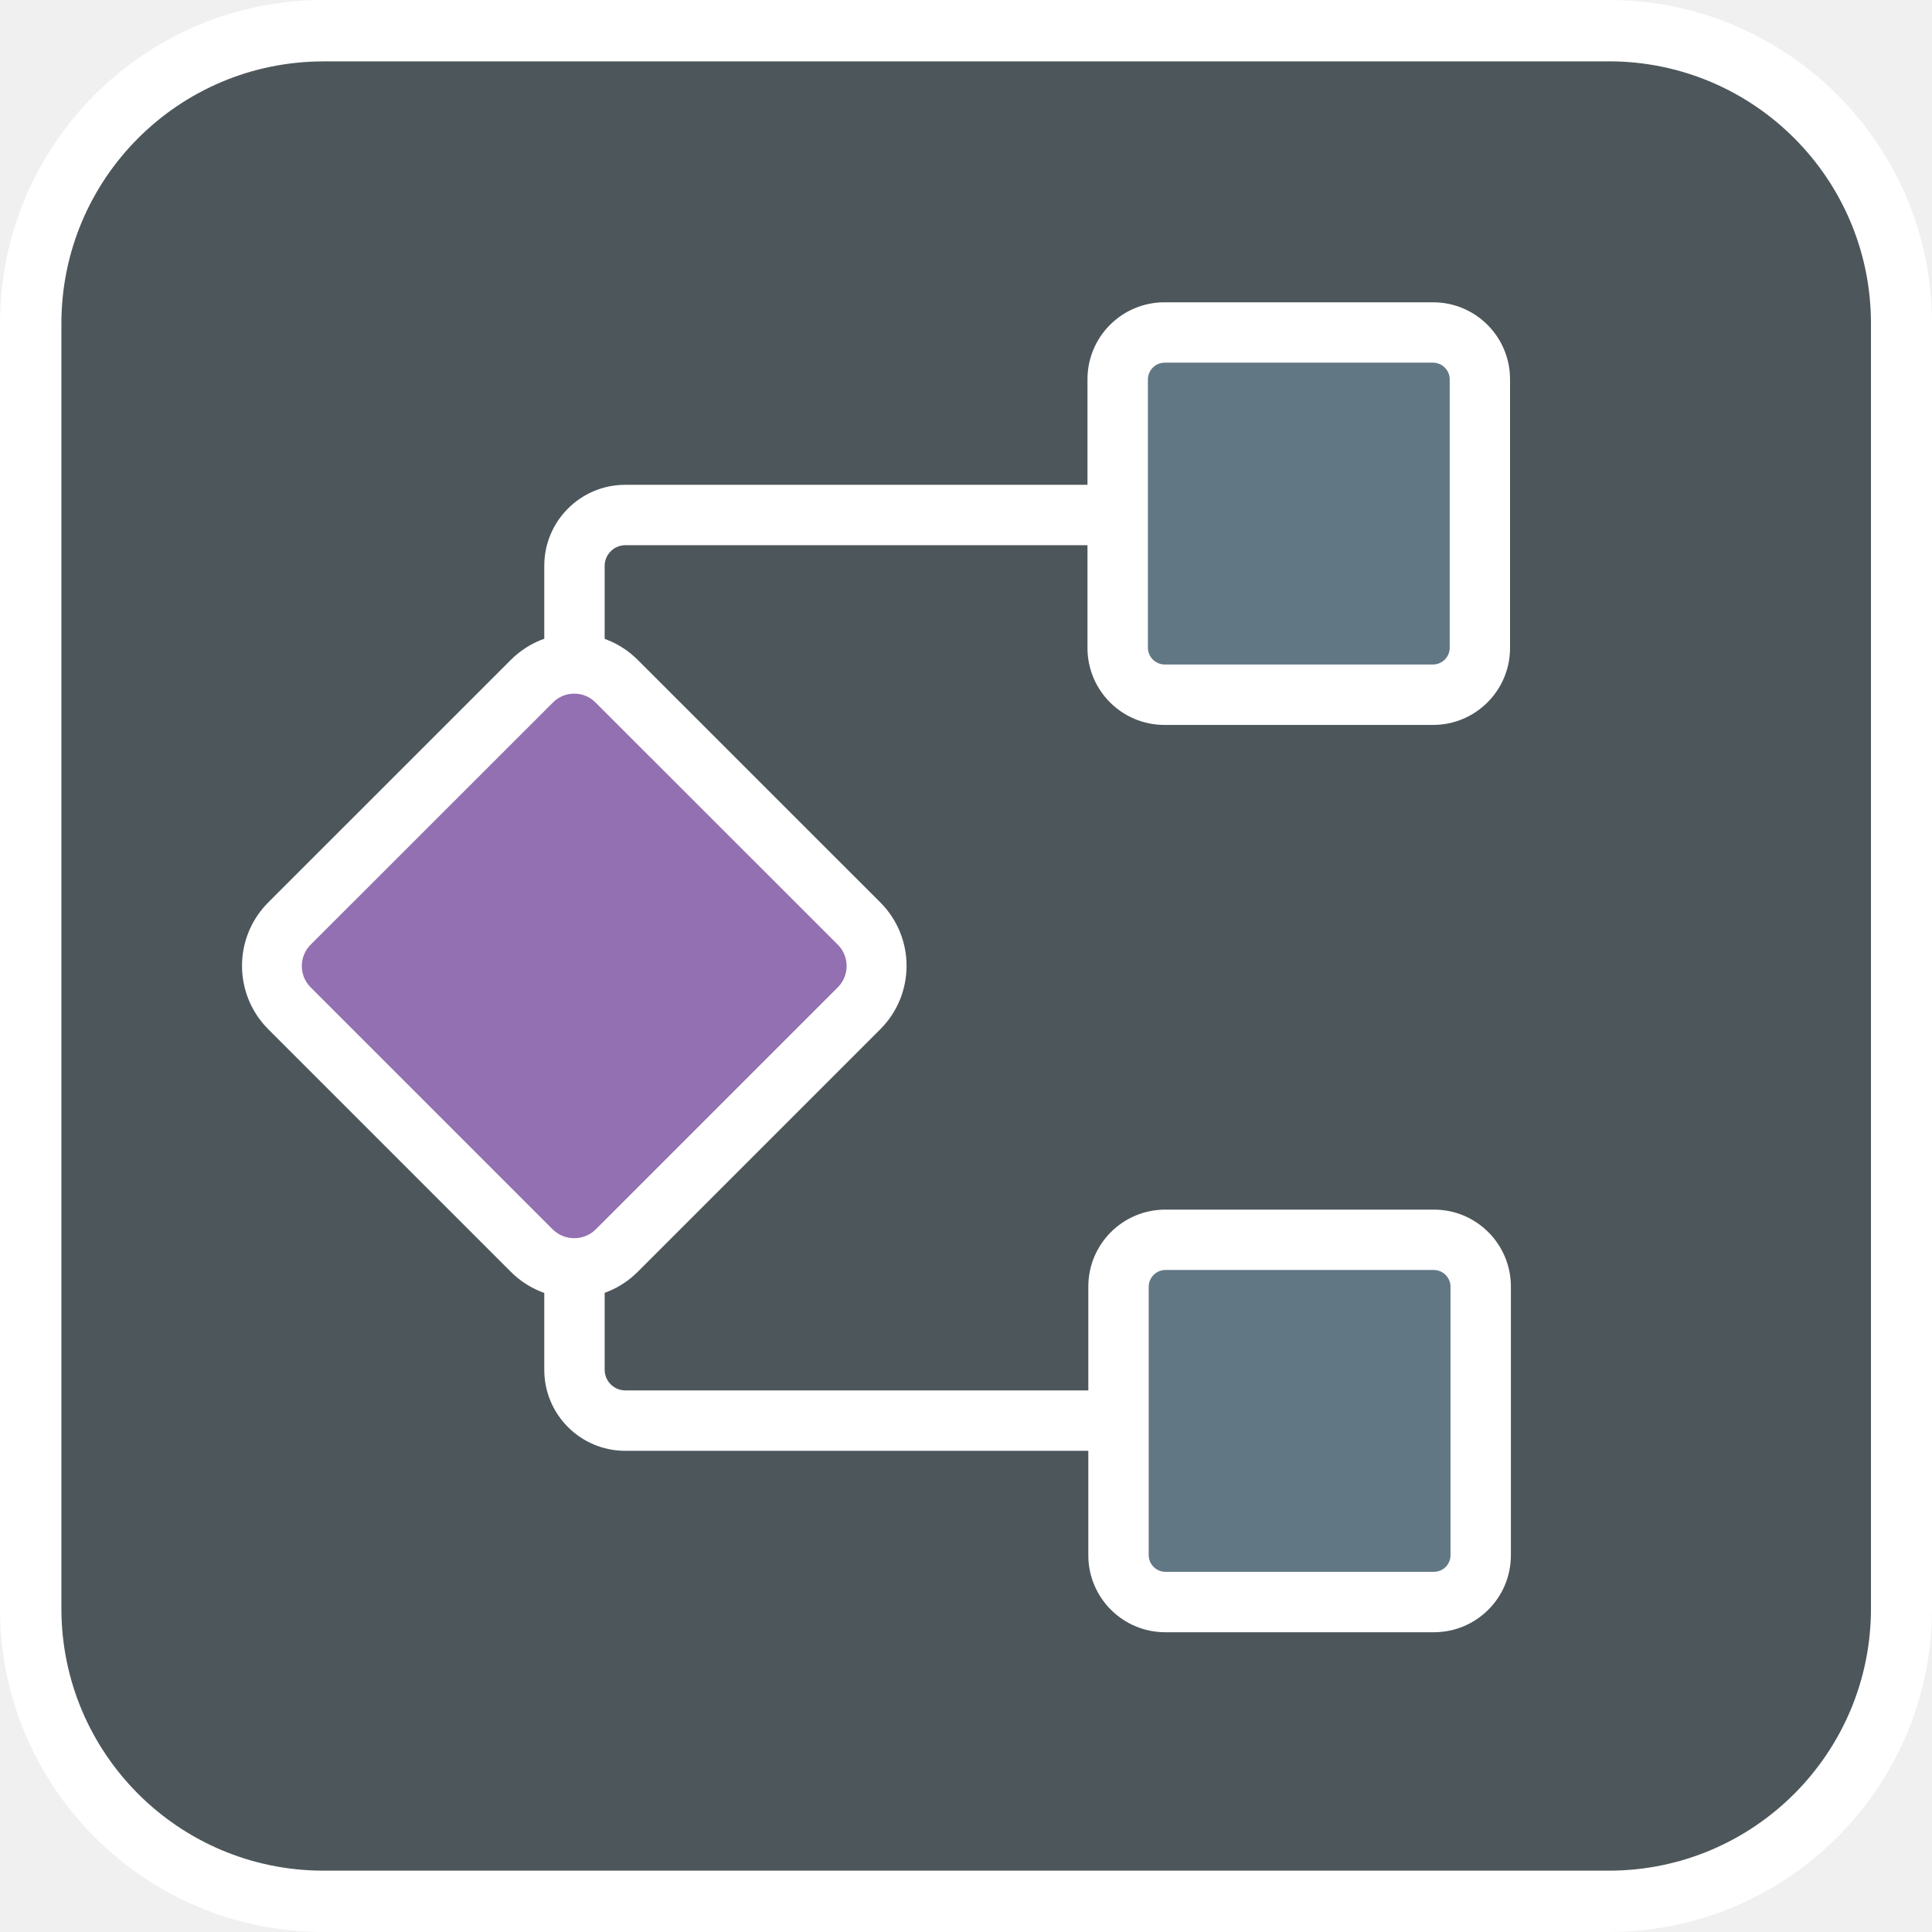
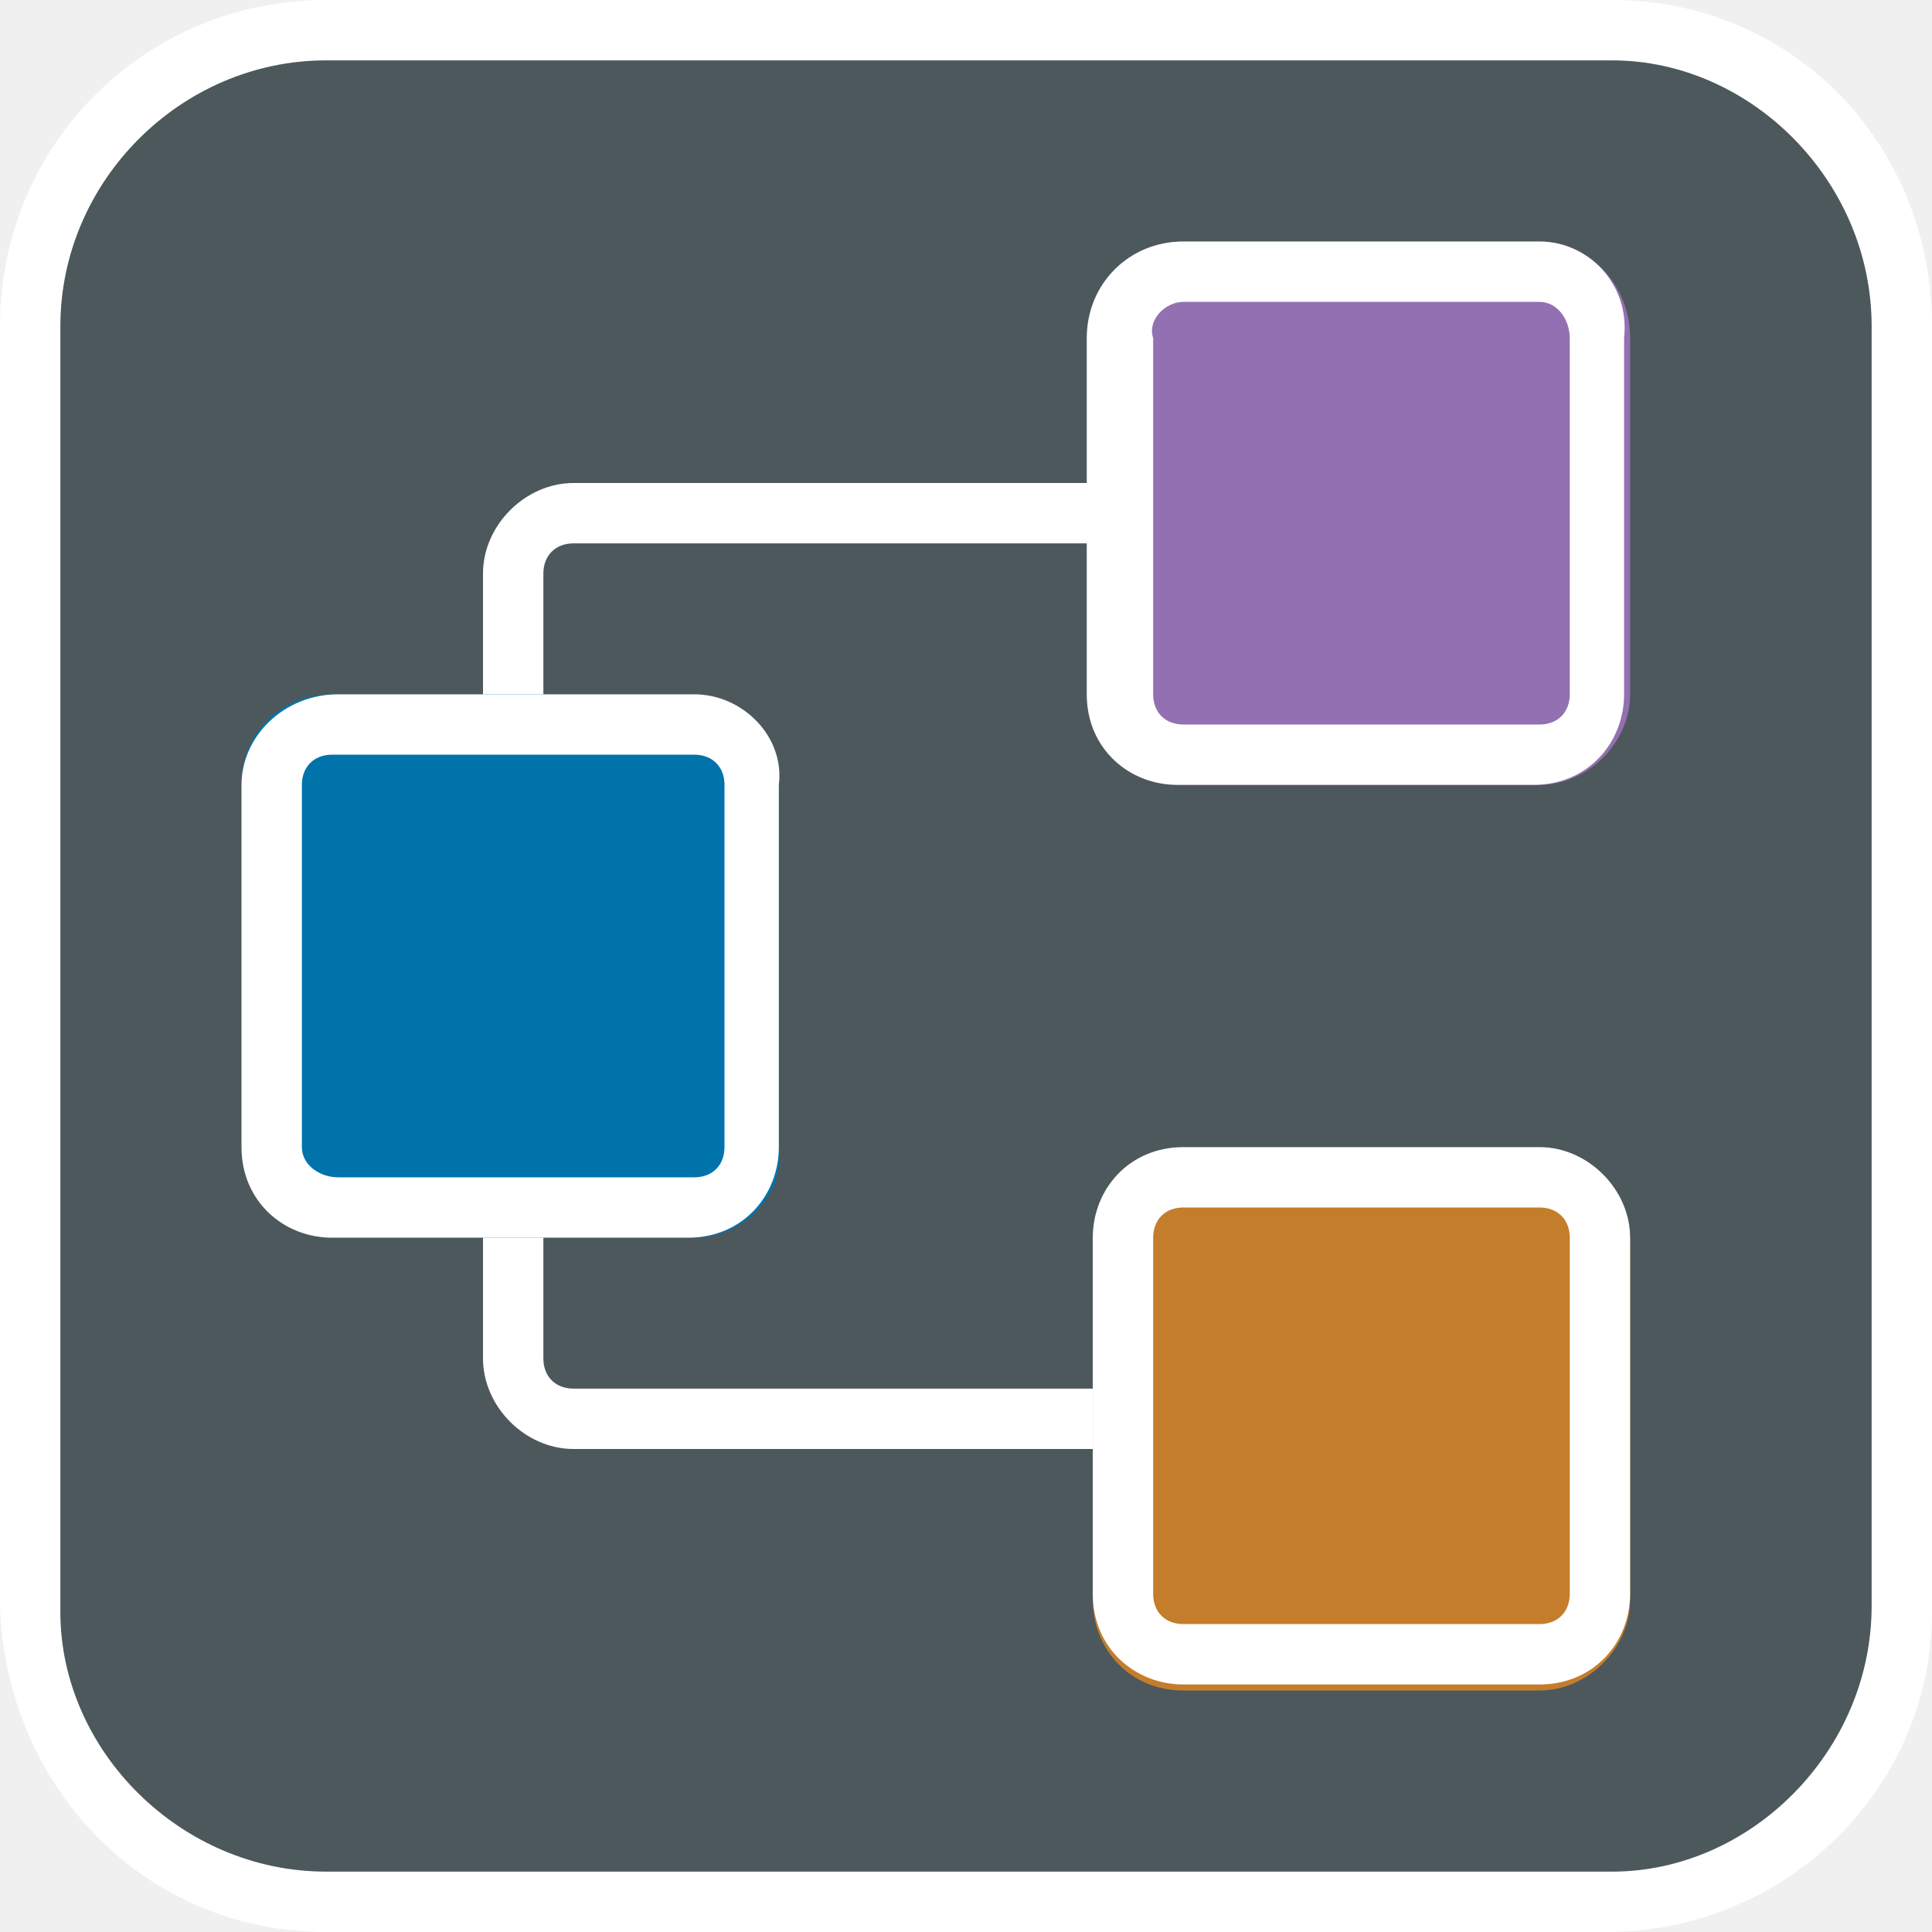
- <svg xmlns="http://www.w3.org/2000/svg" data-name="Layer 2" viewBox="0 0 32 32">
-   <path d="M5.352,0.509A4.849,4.849,0,0,0,.508,5.353V26.648a4.849,4.849,0,0,0,4.844,4.844h21.3a4.849,4.849,0,0,0,4.844-4.844V5.352A4.849,4.849,0,0,0,26.648.508H5.352Z" fill="#4d575b" />
-   <path d="M26.648,32H5.352A5.358,5.358,0,0,1,0,26.648V5.353A5.358,5.358,0,0,1,5.352,0h21.3A5.358,5.358,0,0,1,32,5.352v21.3A5.358,5.358,0,0,1,26.648,32ZM5.352,1.017h0A4.341,4.341,0,0,0,1.017,5.353V26.648a4.341,4.341,0,0,0,4.336,4.336h21.3a4.341,4.341,0,0,0,4.336-4.336V5.352a4.341,4.341,0,0,0-4.336-4.336H5.352Z" fill="#fff" />
-   <path d="M18.521,24.03H10.355a1.341,1.341,0,0,1-1.34-1.34V9.37a1.341,1.341,0,0,1,1.34-1.34H18.5v1H10.355a0.344,0.344,0,0,0-.34.34V22.69a0.344,0.344,0,0,0,.34.34h8.166v1Z" fill="#fff" />
-   <rect x="18.512" y="5.507" width="6" height="6" rx="0.774" ry="0.774" fill="#627784" />
-   <path d="M23.739,12.007H19.286a1.275,1.275,0,0,1-1.274-1.274V6.281a1.275,1.275,0,0,1,1.274-1.274h4.452a1.275,1.275,0,0,1,1.273,1.274v4.451A1.275,1.275,0,0,1,23.739,12.007Zm-4.452-6a0.279,0.279,0,0,0-.274.274v4.451a0.279,0.279,0,0,0,.274.274h4.452a0.278,0.278,0,0,0,.273-0.274V6.281a0.278,0.278,0,0,0-.273-0.274H19.286Z" fill="#fff" />
-   <rect x="18.525" y="20.535" width="6" height="6" rx="0.774" ry="0.774" fill="#627784" />
-   <path d="M23.752,27.035H19.3a1.275,1.275,0,0,1-1.274-1.273V21.309A1.275,1.275,0,0,1,19.3,20.035h4.452a1.275,1.275,0,0,1,1.273,1.274v4.452A1.275,1.275,0,0,1,23.752,27.035Zm-4.452-6a0.279,0.279,0,0,0-.274.274v4.452a0.278,0.278,0,0,0,.274.273h4.452a0.274,0.274,0,0,0,.273-0.273V21.309a0.278,0.278,0,0,0-.273-0.274H19.3Z" fill="#fff" />
-   <rect x="5.681" y="12.17" width="7.66" height="7.66" rx="0.988" ry="0.988" transform="translate(14.099 -2.039) rotate(45)" fill="#9370b1" />
-   <path d="M9.511,21.5a1.479,1.479,0,0,1-1.048-.433L4.443,17.047a1.486,1.486,0,0,1,0-2.1l4.019-4.018a1.486,1.486,0,0,1,2.1,0l4.019,4.018a1.486,1.486,0,0,1,0,2.1l-4.019,4.019A1.479,1.479,0,0,1,9.511,21.5Zm0-10.011a0.489,0.489,0,0,0-.349.143L5.142,15.65a0.5,0.5,0,0,0,0,.7l4.019,4.019a0.509,0.509,0,0,0,.7,0l4.019-4.019a0.5,0.5,0,0,0,0-.7L9.86,11.632A0.489,0.489,0,0,0,9.511,11.489Z" fill="#fff" />
+ <svg xmlns="http://www.w3.org/2000/svg" width="24" height="24" viewBox="0 0 24 24" fill="none">
+   <g clip-path="url(#clip0_141_5873)">
+     <path d="M4.05 0.375C2.025 0.375 0.45 2.025 0.45 3.975V19.95C0.45 21.975 2.1 23.55 4.05 23.55H20.025C22.05 23.55 23.625 21.9 23.625 19.95V4.05C23.625 2.025 21.975 0.45 20.025 0.45L4.05 0.375Z" fill="#4D585C" />
+     <path d="M19.95 24H4.05C1.8 24 0.075 22.2 0 19.95V4.05C0 1.8 1.8 0 4.05 0H20.025C22.275 0 24 1.8 24 4.05V20.025C24 22.2 22.2 24 19.95 24ZM4.05 0.75C2.25 0.75 0.75 2.25 0.75 4.05V20.025C0.75 21.75 2.25 23.25 4.05 23.25H20.025C21.75 23.25 23.25 21.75 23.25 19.95V4.05C23.25 2.25 21.75 0.75 20.025 0.75H4.05Z" fill="white" />
+     <path d="M14.25 18H7.125C6.525 18 6 17.475 6 16.875V7.125C6 6.525 6.525 6 7.125 6H14.25V6.75H7.125C6.9 6.75 6.75 6.9 6.75 7.125V16.875C6.75 17.1 6.9 17.25 7.125 17.25H14.25V18Z" fill="white" />
+     <path d="M8.625 15.375H4.2C3.525 15.375 3 14.85 3 14.25V9.75C3 9.075 3.525 8.625 4.125 8.625H8.55C9.225 8.625 9.675 9.15 9.675 9.75V14.25C9.75 14.85 9.225 15.375 8.625 15.375Z" fill="#0073AB" />
+     <path d="M8.625 9.375C8.85 9.375 9 9.525 9 9.75V14.25C9 14.475 8.85 14.625 8.625 14.625H4.2C3.975 14.625 3.75 14.475 3.75 14.25V9.75C3.75 9.525 3.9 9.375 4.125 9.375H8.625ZM8.625 8.625H4.2C3.525 8.625 3 9.15 3 9.75V14.25C3 14.925 3.525 15.375 4.125 15.375H8.55C9.225 15.375 9.675 14.85 9.675 14.25V9.75C9.75 9.15 9.225 8.625 8.625 8.625Z" fill="white" />
+     <path d="M19.125 9.75H14.7C14.025 9.75 13.575 9.225 13.575 8.625V4.2C13.5 3.525 14.025 3 14.7 3H19.125C19.725 3 20.25 3.525 20.25 4.2V8.625C20.25 9.225 19.725 9.75 19.125 9.75Z" fill="#9370B1" />
+     <path d="M19.125 3.75C19.35 3.75 19.5 3.975 19.5 4.2V8.625C19.5 8.85 19.35 9 19.125 9H14.7C14.475 9 14.325 8.85 14.325 8.625V4.2C14.25 3.975 14.475 3.75 14.7 3.75H19.125ZM19.125 3H14.7C14.025 3 13.5 3.525 13.5 4.2V8.625C13.5 9.3 14.025 9.75 14.625 9.75H19.05C19.725 9.75 20.175 9.225 20.175 8.625V4.2C20.25 3.525 19.725 3 19.125 3Z" fill="white" />
+     <path d="M19.125 21H14.7C14.025 21 13.575 20.475 13.575 19.875V15.45C13.575 14.775 14.1 14.325 14.7 14.325H19.125C19.8 14.325 20.25 14.85 20.25 15.45V19.875C20.25 20.475 19.725 21 19.125 21Z" fill="#C47D2A" />
+     <path d="M19.125 15C19.35 15 19.5 15.15 19.5 15.375V19.8C19.5 20.025 19.35 20.175 19.125 20.175H14.7C14.475 20.175 14.325 20.025 14.325 19.8V15.375C14.325 15.15 14.475 15 14.7 15H19.125ZM19.125 14.25H14.7C14.025 14.25 13.575 14.775 13.575 15.375V19.8C13.575 20.475 14.1 20.925 14.7 20.925H19.125C19.8 20.925 20.25 20.4 20.25 19.8V15.375C20.25 14.775 19.725 14.25 19.125 14.25Z" fill="white" />
+   </g>
+   <defs>
+     <clipPath id="clip0_141_5873">
+       <rect width="24" height="24" fill="white" />
+     </clipPath>
+   </defs>
</svg>
